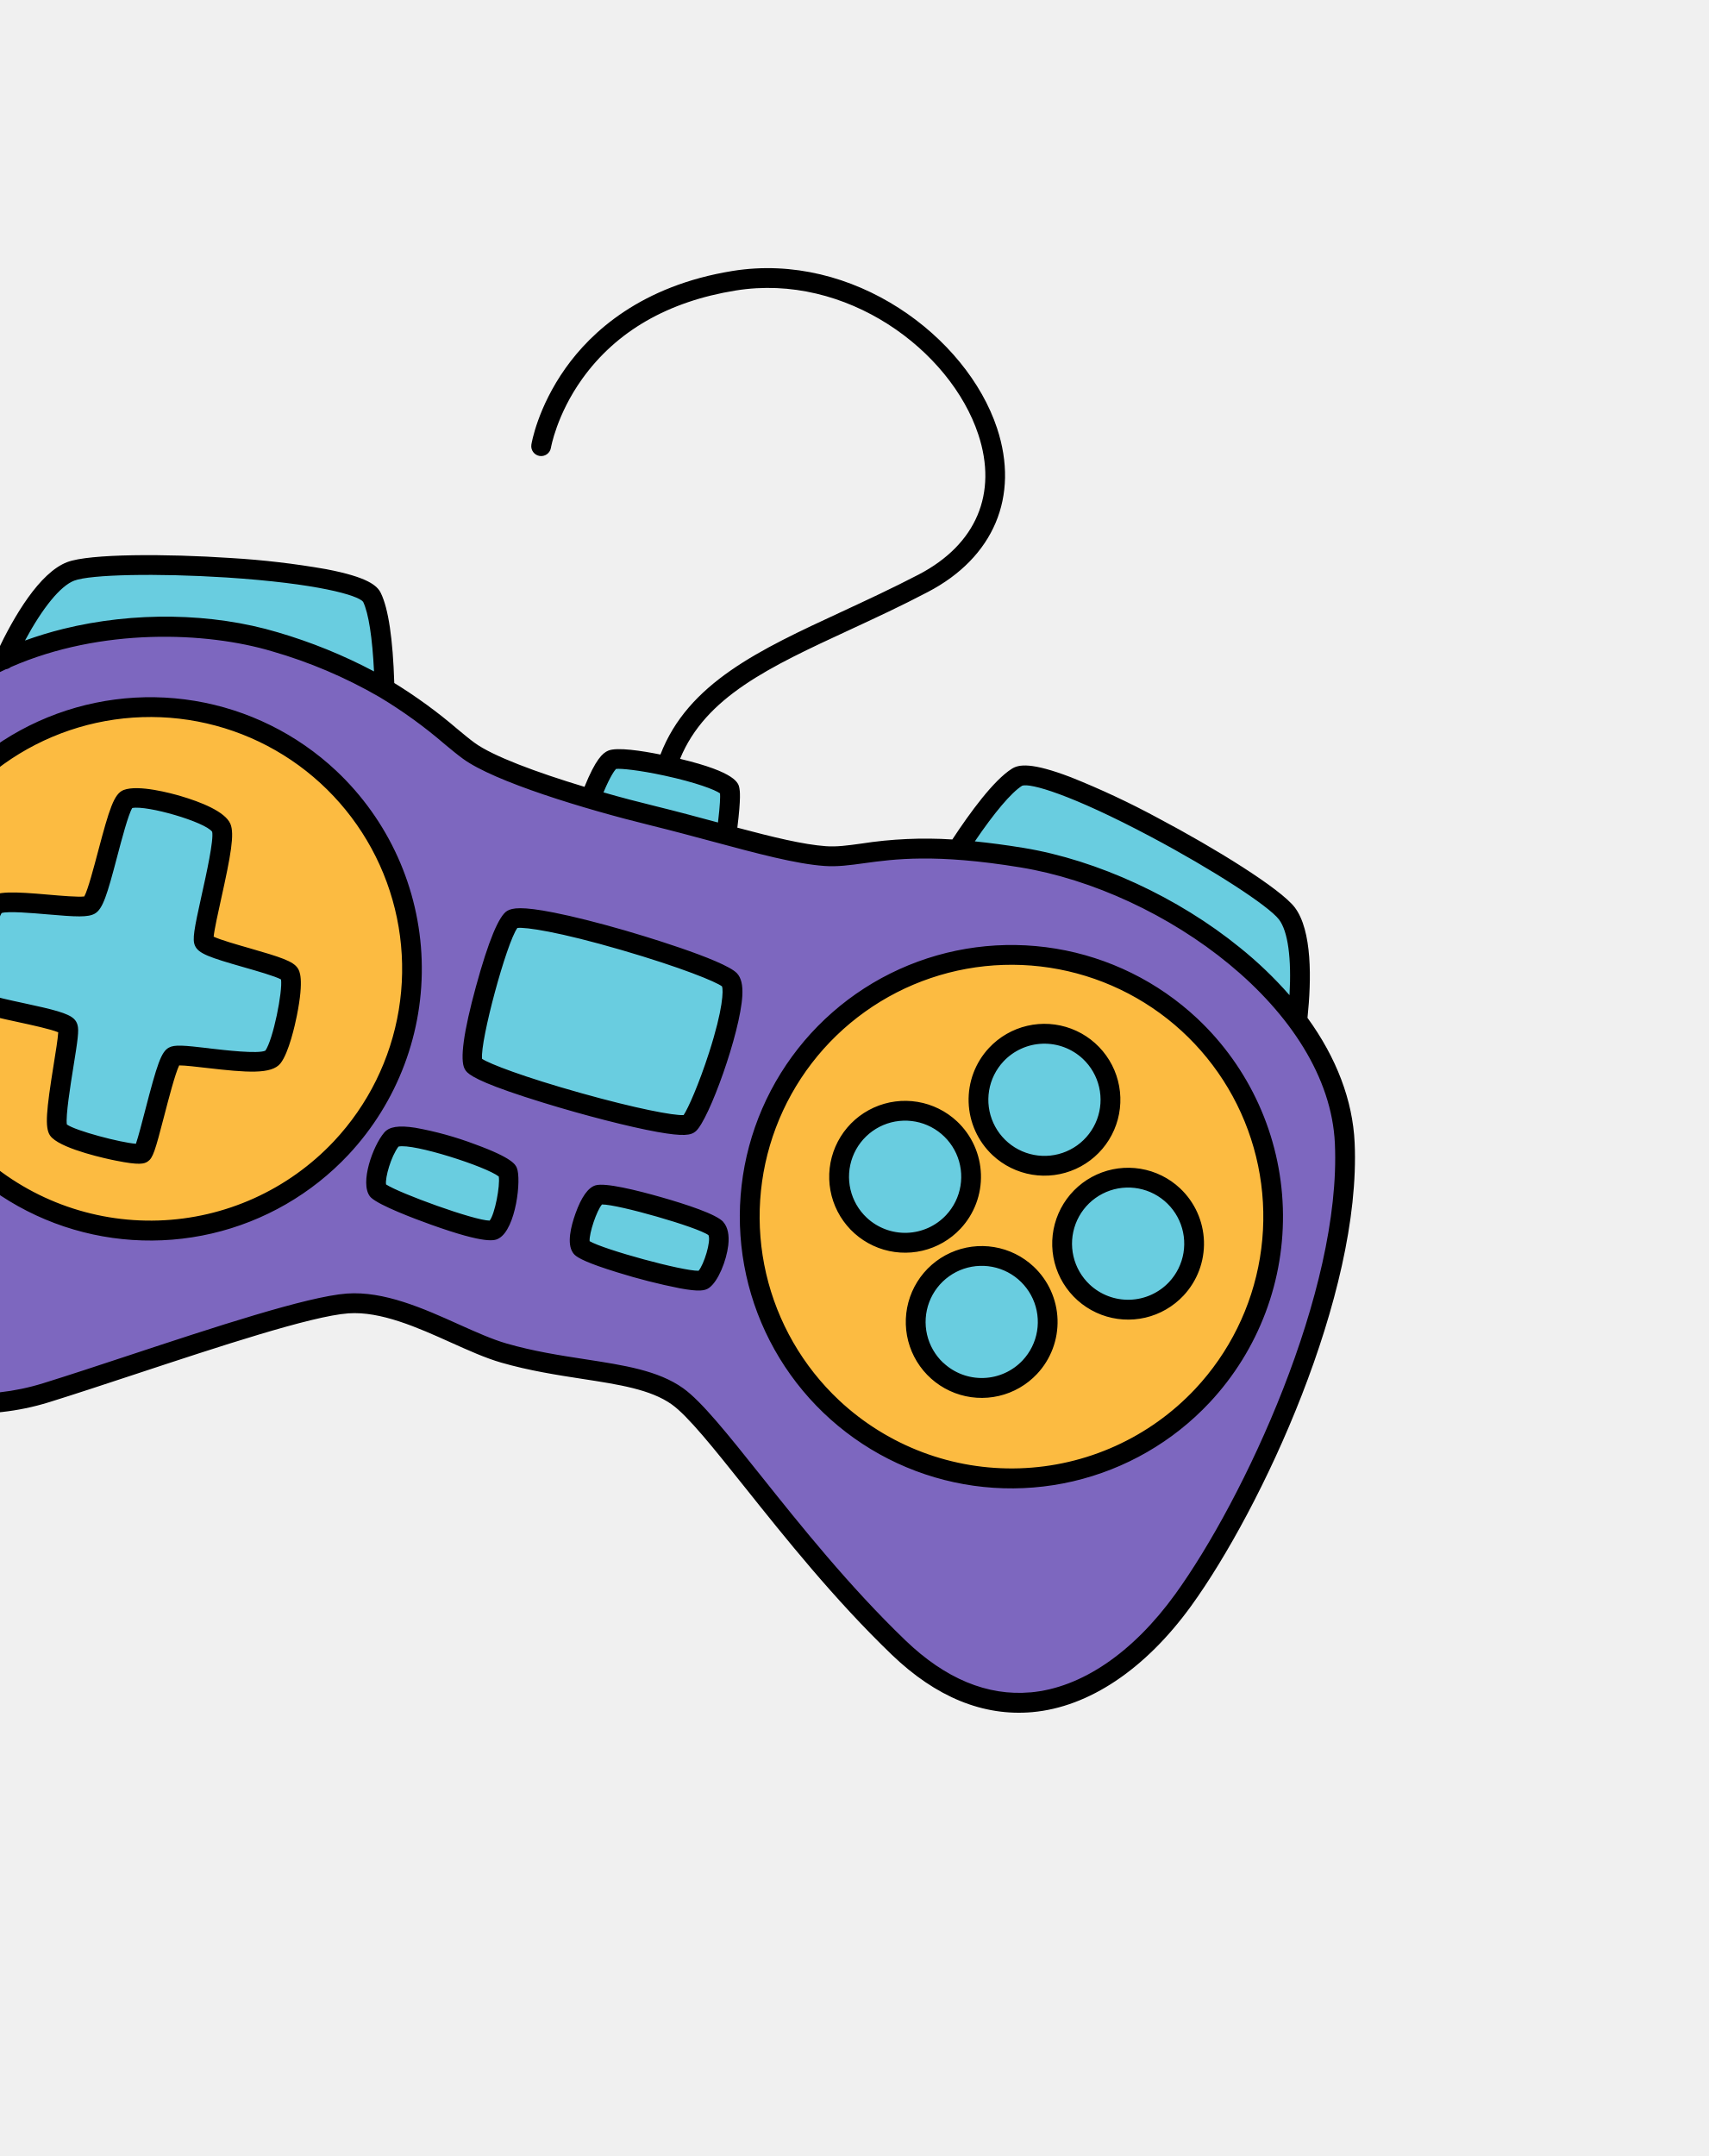
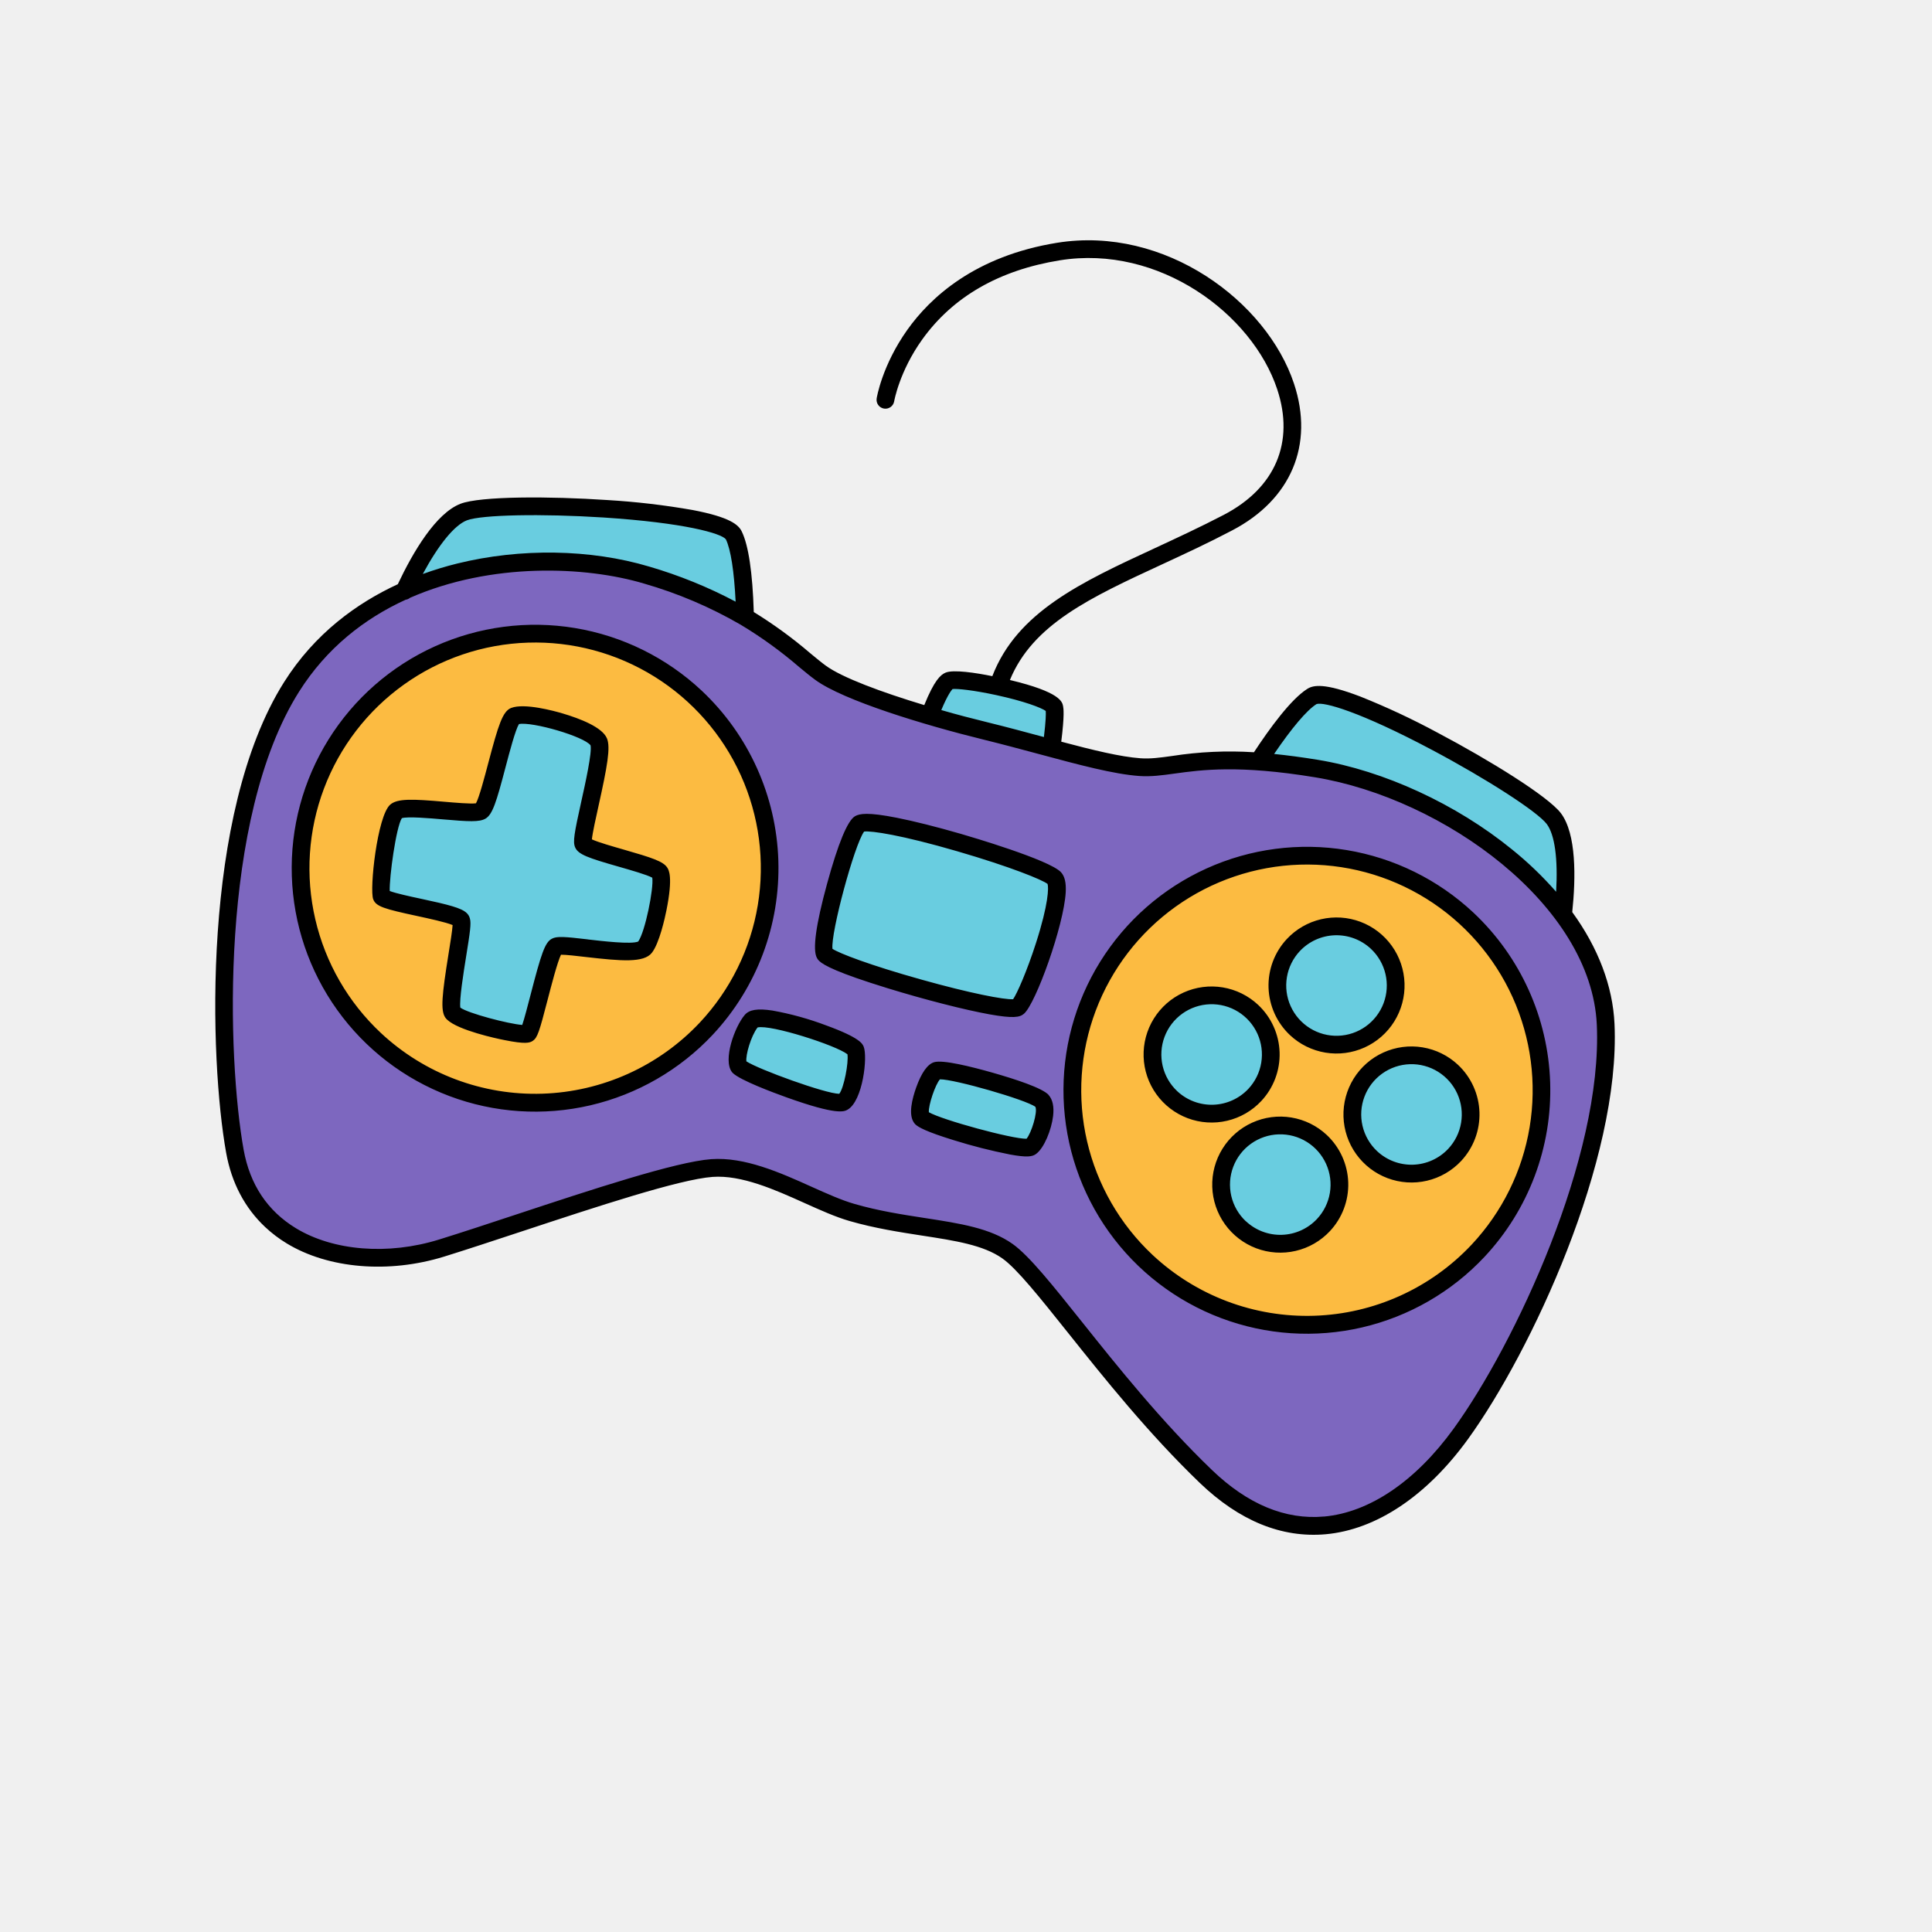
- <svg xmlns="http://www.w3.org/2000/svg" width="153" height="193" viewBox="0 0 153 193" fill="none">
-   <g clip-path="url(#clip0_240_3880)">
-     <path d="M52.211 73.386C52.211 73.386 53.736 68.469 54.806 68.011C55.876 67.553 65.101 69.462 65.333 70.715C65.564 71.968 64.667 77.257 64.667 77.257L52.224 73.398L52.211 73.386Z" fill="#69CDE0" />
-     <path d="M-0.398 60.867C-0.398 60.867 2.92 52.45 6.335 51.14C9.75 49.831 32.013 50.854 33.297 53.47C34.58 56.086 34.44 63.914 34.44 63.914L-0.398 60.867Z" fill="#69CDE0" />
-     <path d="M115.827 93.595C115.827 93.595 117.425 84.688 115.212 81.778C112.999 78.867 93.519 68.023 91.056 69.578C88.593 71.132 84.592 77.861 84.592 77.861L115.827 93.595Z" fill="#69CDE0" />
-     <path d="M58.481 73.032C52.305 71.519 44.596 69.127 41.969 67.211C39.343 65.294 35.142 60.602 24.607 57.45C14.072 54.297 -2.979 56.096 -10.876 68.623C-18.773 81.15 -18.333 105.019 -16.53 115.006C-14.727 124.993 -4.158 127.238 4.12 124.672C12.399 122.106 26.427 117.017 31.128 116.676C35.828 116.335 41.137 119.965 45.113 121.113C51.33 122.906 57.231 122.555 60.655 124.987C64.079 127.42 71.171 138.548 80.465 147.482C89.76 156.416 99.46 152.172 105.94 143.226C112.421 134.28 120.999 115.477 120.403 102.323C119.822 89.499 104.138 78.848 91.528 76.767C80.21 74.906 77.313 76.871 73.883 76.626C70.283 76.37 64.614 74.524 58.491 73.021L58.481 73.032Z" fill="#7D67BF" />
-     <path d="M29.49 69.637C32.871 72.808 35.236 76.909 36.286 81.424C37.336 85.939 37.023 90.663 35.388 95C33.753 99.337 30.869 103.092 27.1 105.79C23.331 108.487 18.846 110.007 14.213 110.156C9.581 110.305 5.008 109.077 1.073 106.627C-2.861 104.177 -5.981 100.615 -7.892 96.392C-9.802 92.169 -10.418 87.475 -9.66 82.902C-8.902 78.329 -6.806 74.084 -3.635 70.703C0.618 66.171 6.495 63.514 12.707 63.314C18.918 63.114 24.954 65.389 29.49 69.637Z" fill="#FCBB41" />
-     <path d="M106.582 91.813C109.964 94.983 112.329 99.085 113.379 103.6C114.43 108.114 114.118 112.839 112.483 117.176C110.847 121.514 107.963 125.269 104.194 127.967C100.425 130.664 95.94 132.184 91.307 132.333C86.674 132.482 82.101 131.254 78.167 128.804C74.232 126.354 71.112 122.792 69.201 118.569C67.291 114.345 66.676 109.65 67.434 105.078C68.192 100.505 70.289 96.259 73.46 92.878C77.712 88.347 83.59 85.69 89.8 85.49C96.011 85.291 102.047 87.565 106.582 91.813Z" fill="#FCBB41" />
-     <path d="M97.555 94.138C98.408 94.938 99.004 95.973 99.268 97.111C99.532 98.25 99.453 99.441 99.041 100.535C98.628 101.629 97.9 102.575 96.95 103.255C95.999 103.935 94.868 104.318 93.7 104.356C92.531 104.393 91.378 104.083 90.386 103.465C89.394 102.847 88.608 101.949 88.126 100.884C87.644 99.819 87.489 98.635 87.68 97.482C87.871 96.329 88.4 95.258 89.2 94.406C90.272 93.263 91.754 92.593 93.32 92.542C94.886 92.491 96.408 93.064 97.552 94.135L97.555 94.138Z" fill="#69CDE0" />
-     <path d="M85.081 101.032C85.934 101.832 86.53 102.867 86.795 104.006C87.06 105.145 86.98 106.337 86.567 107.431C86.154 108.525 85.426 109.472 84.475 110.152C83.523 110.832 82.391 111.214 81.222 111.251C80.054 111.287 78.9 110.976 77.908 110.357C76.916 109.738 76.13 108.838 75.65 107.772C75.169 106.706 75.016 105.521 75.209 104.368C75.402 103.214 75.933 102.144 76.734 101.293C77.807 100.15 79.289 99.48 80.855 99.43C82.421 99.38 83.944 99.954 85.087 101.026L85.081 101.032Z" fill="#69CDE0" />
-     <path d="M105.044 107.02C105.897 107.82 106.493 108.854 106.758 109.993C107.023 111.132 106.944 112.323 106.531 113.417C106.119 114.511 105.391 115.458 104.44 116.138C103.49 116.819 102.358 117.202 101.19 117.239C100.022 117.276 98.868 116.966 97.876 116.348C96.884 115.73 96.097 114.832 95.616 113.766C95.134 112.701 94.979 111.517 95.171 110.364C95.362 109.21 95.891 108.14 96.691 107.287C97.764 106.145 99.246 105.475 100.812 105.425C102.378 105.375 103.9 105.949 105.044 107.02Z" fill="#69CDE0" />
-     <path d="M91.937 114.028C92.79 114.828 93.387 115.862 93.652 117.001C93.917 118.139 93.839 119.331 93.427 120.425C93.014 121.519 92.287 122.466 91.337 123.147C90.386 123.827 89.255 124.211 88.087 124.249C86.918 124.286 85.765 123.977 84.772 123.359C83.78 122.741 82.993 121.843 82.511 120.778C82.029 119.713 81.874 118.529 82.065 117.376C82.256 116.222 82.785 115.152 83.584 114.299C84.656 113.156 86.138 112.486 87.705 112.435C89.271 112.384 90.793 112.958 91.937 114.028Z" fill="#69CDE0" />
-     <path d="M11.396 71.54C10.396 71.917 8.992 80.48 8.054 81.013C7.117 81.547 0.491 80.231 -0.43 81.041C-1.351 81.852 -2.167 88.794 -1.888 89.517C-1.609 90.24 5.861 91.118 6.092 91.969C6.324 92.821 4.611 100.207 5.221 101.141C5.831 102.075 12.231 103.573 12.739 103.232C13.246 102.891 14.761 94.978 15.54 94.558C16.32 94.138 23.51 95.779 24.409 94.635C25.308 93.492 26.442 87.963 25.908 87.146C25.374 86.329 18.589 85.067 18.259 84.288C17.93 83.508 20.379 75.412 19.81 74.097C19.241 72.783 12.869 70.976 11.393 71.537L11.396 71.54Z" fill="#69CDE0" />
-     <path d="M45.863 82.307C44.813 82.905 41.703 94.01 42.387 95.267C43.07 96.524 60.668 101.521 61.722 100.604C62.776 99.688 66.601 89.096 65.342 87.737C64.083 86.377 47.522 81.357 45.863 82.307Z" fill="#69CDE0" />
-     <path d="M45.452 104.889C45.052 103.955 35.999 100.871 35.069 101.967C34.138 103.063 33.307 105.889 33.818 106.566C34.329 107.243 43.239 110.645 44.222 110.088C45.206 109.531 45.765 105.638 45.448 104.894L45.452 104.889Z" fill="#69CDE0" />
-     <path d="M53.572 106.961C52.781 107.195 51.499 110.859 52.019 111.63C52.54 112.4 62.183 115.114 62.965 114.562C63.746 114.01 64.857 110.85 64.09 109.973C63.323 109.096 54.643 106.638 53.572 106.961Z" fill="#69CDE0" />
-     <path d="M106.654 143.752C112.92 135.09 121.903 115.923 121.284 102.289C121.112 98.506 119.657 94.687 117.062 91.114C117.423 87.674 117.485 83.302 115.926 81.233C114.639 79.543 108.775 75.922 103.647 73.213C101.132 71.853 98.54 70.64 95.884 69.579C92.317 68.216 91.206 68.428 90.592 68.818C88.961 69.847 86.847 72.738 85.265 75.147C82.541 74.973 79.805 75.097 77.107 75.517C75.888 75.686 74.925 75.819 73.94 75.749C71.916 75.604 69.18 74.932 66.016 74.091C66.353 71.399 66.239 70.766 66.198 70.547C66.117 70.115 65.934 69.135 60.887 67.93C63.168 62.364 68.91 59.698 76.089 56.377C78.34 55.334 80.674 54.254 83.068 52.996C88.974 49.919 91.292 44.433 89.266 38.326C86.55 30.126 76.384 22.51 65.592 24.254C57.39 25.58 52.928 29.72 50.631 32.959C48.13 36.485 47.59 39.685 47.574 39.813C47.54 40.043 47.598 40.277 47.736 40.464C47.873 40.652 48.078 40.778 48.308 40.816C48.537 40.853 48.772 40.799 48.962 40.665C49.152 40.531 49.282 40.327 49.323 40.098C49.328 40.067 49.84 37.108 52.125 33.916C55.183 29.647 59.81 26.983 65.874 26.004C75.777 24.405 85.102 31.369 87.589 38.889C89.343 44.179 87.406 48.743 82.256 51.43C79.884 52.663 77.581 53.73 75.343 54.769C67.986 58.176 61.6 61.137 59.13 67.546C57.476 67.21 55.232 66.865 54.458 67.196C53.959 67.403 53.325 67.976 52.331 70.436C48.031 69.138 44.127 67.687 42.496 66.498C42.048 66.172 41.542 65.752 40.955 65.265C39.18 63.744 37.29 62.366 35.3 61.141C35.176 57.182 34.772 54.47 34.095 53.085C33.776 52.431 32.944 51.666 29.193 50.949C26.377 50.455 23.534 50.122 20.679 49.953C14.896 49.564 7.997 49.56 6.015 50.32C3.537 51.268 1.258 55.15 -0.261 58.361C-4.314 60.233 -8.542 63.255 -11.627 68.149C-19.917 81.292 -19.067 105.942 -17.407 115.167C-16.87 118.159 -15.536 120.682 -13.502 122.586C-12.845 123.201 -12.125 123.747 -11.355 124.213C-7.196 126.74 -1.166 127.246 4.381 125.526C6.643 124.824 9.308 123.942 12.131 123.011C19.512 120.573 27.879 117.806 31.189 117.568C34.079 117.359 37.412 118.846 40.342 120.166C41.946 120.886 43.459 121.569 44.862 121.974C47.399 122.706 49.912 123.091 52.127 123.434C55.414 123.939 58.252 124.376 60.139 125.717C61.589 126.746 63.858 129.591 66.734 133.192C70.29 137.651 74.721 143.2 79.847 148.129C83.8 151.926 88.032 153.656 92.431 153.266C97.492 152.81 102.544 149.431 106.654 143.752ZM91.514 70.336C92.209 70.077 95.841 71.083 103.061 74.917C108.537 77.825 113.567 81.075 114.512 82.313C115.315 83.371 115.642 85.785 115.452 89.085C114.103 87.544 112.621 86.123 111.025 84.84C105.477 80.324 98.24 76.99 91.663 75.905C90.038 75.639 88.586 75.45 87.279 75.318C89.028 72.744 90.535 70.952 91.514 70.336ZM55.156 68.832C55.593 68.781 57.188 68.933 59.512 69.435C62.318 70.043 64.021 70.698 64.466 71.021C64.491 71.318 64.476 72.018 64.283 73.626L64.24 73.617C62.453 73.135 60.603 72.636 58.689 72.166C57.175 71.795 55.588 71.385 54.032 70.932C54.676 69.393 55.05 68.945 55.156 68.832ZM6.645 51.977C8.099 51.421 14.084 51.3 20.276 51.695C28.431 52.228 32.054 53.286 32.512 53.873C33.001 54.891 33.338 57.078 33.487 60.104C30.737 58.647 27.846 57.474 24.86 56.601C18.988 54.847 11.991 54.735 5.661 56.298C4.502 56.585 3.359 56.933 2.236 57.34C3.816 54.404 5.406 52.45 6.645 51.977ZM92.263 151.495C88.403 151.841 84.632 150.273 81.067 146.845C76.024 141.998 71.631 136.496 68.109 132.082C65.147 128.369 62.808 125.44 61.158 124.267C58.928 122.683 55.898 122.218 52.389 121.677C50.12 121.327 47.773 120.966 45.346 120.265C44.065 119.896 42.604 119.24 41.058 118.547C37.937 117.139 34.388 115.555 31.052 115.796C27.521 116.052 19.045 118.852 11.564 121.325C8.75 122.256 6.093 123.133 3.845 123.83C-1.23 125.402 -6.698 124.968 -10.437 122.696C-13.28 120.969 -15.036 118.332 -15.662 114.853C-17.285 105.84 -18.143 81.801 -10.126 69.098C-7.387 64.751 -3.613 61.802 0.525 59.91C0.687 59.887 0.84 59.819 0.966 59.715C9.066 56.17 18.477 56.546 24.35 58.301C27.697 59.264 30.914 60.631 33.93 62.372L33.997 62.411C36.055 63.648 38.003 65.057 39.822 66.624C40.433 67.13 40.959 67.566 41.451 67.923C44.254 69.969 52.266 72.414 58.274 73.889C60.167 74.355 62.007 74.849 63.787 75.328C67.79 76.405 71.247 77.335 73.812 77.519C74.983 77.602 76.078 77.45 77.347 77.276C80.048 76.904 83.746 76.395 91.376 77.65C104.251 79.768 118.975 90.438 119.515 102.364C120.114 115.579 111.341 134.25 105.221 142.708C101.414 147.97 96.811 151.087 92.273 151.498L92.263 151.495ZM30.095 68.993C26.586 65.702 22.181 63.526 17.436 62.739C12.691 61.953 7.819 62.591 3.436 64.573C-0.947 66.556 -4.643 69.793 -7.185 73.876C-9.728 77.959 -11.003 82.704 -10.848 87.512C-10.694 92.32 -9.117 96.973 -6.318 100.885C-3.519 104.796 0.378 107.79 4.879 109.487C9.379 111.184 14.282 111.508 18.967 110.419C23.652 109.329 27.909 106.875 31.199 103.366C35.603 98.658 37.961 92.395 37.754 85.951C37.547 79.507 34.792 73.408 30.095 68.993ZM-1.962 103.18C-5.215 100.13 -7.491 96.184 -8.501 91.841C-9.512 87.497 -9.212 82.952 -7.639 78.779C-6.066 74.606 -3.291 70.993 0.335 68.398C3.961 65.802 8.276 64.34 12.733 64.197C17.19 64.053 21.589 65.234 25.375 67.591C29.161 69.948 32.162 73.375 34.001 77.438C35.839 81.5 36.431 86.017 35.702 90.416C34.973 94.816 32.956 98.9 29.906 102.153C25.812 106.509 20.159 109.064 14.184 109.256C8.21 109.449 2.403 107.263 -1.962 103.18ZM107.188 91.167C103.678 87.878 99.271 85.704 94.526 84.919C89.78 84.134 84.908 84.775 80.526 86.758C76.145 88.742 72.449 91.981 69.908 96.065C67.367 100.149 66.094 104.895 66.249 109.702C66.405 114.51 67.983 119.163 70.783 123.074C73.583 126.985 77.48 129.978 81.981 131.674C86.482 133.37 91.385 133.694 96.07 132.604C100.755 131.513 105.012 129.059 108.301 125.549C112.707 120.84 115.065 114.574 114.856 108.128C114.647 101.682 111.889 95.582 107.188 91.167ZM75.129 125.356C71.878 122.304 69.604 118.357 68.595 114.013C67.587 109.67 67.888 105.124 69.463 100.952C71.037 96.78 73.814 93.168 77.44 90.574C81.067 87.979 85.382 86.519 89.839 86.376C94.296 86.234 98.695 87.416 102.481 89.773C106.266 92.131 109.267 95.558 111.105 99.621C112.942 103.684 113.534 108.201 112.805 112.6C112.076 116.999 110.058 121.084 107.008 124.337C102.913 128.695 97.257 131.249 91.28 131.44C85.303 131.631 79.495 129.443 75.129 125.356ZM88.866 103.407C89.847 104.326 91.079 104.933 92.405 105.153C93.731 105.372 95.093 105.193 96.317 104.639C97.542 104.084 98.575 103.179 99.285 102.038C99.995 100.896 100.351 99.57 100.307 98.226C100.263 96.883 99.822 95.582 99.039 94.49C98.257 93.397 97.168 92.56 95.909 92.087C94.651 91.613 93.281 91.523 91.972 91.828C90.663 92.132 89.473 92.819 88.554 93.8C87.323 95.116 86.665 96.867 86.723 98.668C86.782 100.469 87.553 102.173 88.866 103.407ZM96.95 94.785C97.675 95.465 98.181 96.345 98.406 97.313C98.631 98.28 98.563 99.293 98.213 100.223C97.862 101.152 97.243 101.957 96.435 102.535C95.627 103.113 94.666 103.438 93.673 103.47C92.68 103.502 91.7 103.238 90.856 102.713C90.013 102.188 89.344 101.424 88.935 100.519C88.525 99.614 88.394 98.607 88.556 97.627C88.718 96.647 89.168 95.737 89.847 95.012C90.76 94.042 92.02 93.473 93.352 93.43C94.683 93.388 95.978 93.875 96.95 94.785ZM85.687 100.386C84.706 99.466 83.474 98.857 82.148 98.637C80.821 98.417 79.459 98.596 78.234 99.15C77.008 99.705 75.975 100.61 75.265 101.752C74.555 102.894 74.199 104.221 74.243 105.565C74.287 106.909 74.729 108.21 75.513 109.303C76.296 110.396 77.387 111.232 78.646 111.705C79.905 112.178 81.275 112.267 82.585 111.96C83.894 111.654 85.084 110.966 86.002 109.983C87.229 108.667 87.886 106.918 87.826 105.12C87.767 103.321 86.998 101.619 85.687 100.386ZM77.603 109.007C76.878 108.328 76.371 107.449 76.145 106.482C75.919 105.514 75.986 104.502 76.335 103.572C76.685 102.642 77.303 101.837 78.11 101.258C78.917 100.679 79.878 100.353 80.871 100.32C81.864 100.287 82.844 100.549 83.688 101.073C84.532 101.597 85.201 102.359 85.612 103.263C86.023 104.168 86.156 105.174 85.995 106.154C85.835 107.134 85.387 108.045 84.709 108.771C83.797 109.743 82.537 110.315 81.205 110.359C79.872 110.403 78.577 109.917 77.603 109.007ZM105.651 106.374C104.671 105.454 103.439 104.846 102.113 104.627C100.787 104.407 99.425 104.586 98.2 105.14C96.975 105.694 95.942 106.599 95.232 107.74C94.522 108.882 94.166 110.208 94.209 111.552C94.252 112.895 94.693 114.196 95.476 115.289C96.259 116.382 97.348 117.218 98.606 117.692C99.864 118.166 101.234 118.257 102.544 117.952C103.853 117.647 105.043 116.96 105.962 115.979C107.192 114.664 107.851 112.913 107.793 111.113C107.734 109.312 106.964 107.608 105.651 106.374ZM97.567 114.995C96.843 114.316 96.335 113.436 96.11 112.468C95.885 111.501 95.952 110.488 96.303 109.558C96.653 108.628 97.272 107.823 98.08 107.245C98.888 106.667 99.849 106.341 100.842 106.309C101.835 106.277 102.816 106.54 103.659 107.066C104.503 107.591 105.171 108.354 105.581 109.26C105.991 110.165 106.122 111.171 105.96 112.152C105.798 113.132 105.348 114.042 104.669 114.767C103.756 115.737 102.496 116.306 101.165 116.349C99.834 116.392 98.54 115.905 97.567 114.995ZM92.542 113.382C91.562 112.463 90.331 111.855 89.004 111.635C87.678 111.415 86.317 111.594 85.092 112.148C83.867 112.702 82.834 113.607 82.124 114.748C81.413 115.889 81.057 117.215 81.1 118.559C81.143 119.902 81.584 121.203 82.366 122.296C83.149 123.389 84.238 124.226 85.496 124.7C86.753 125.174 88.124 125.265 89.433 124.96C90.742 124.656 91.932 123.97 92.851 122.989C94.083 121.673 94.742 119.923 94.684 118.122C94.626 116.321 93.856 114.616 92.542 113.382ZM84.458 122.003C83.734 121.324 83.227 120.444 83.001 119.476C82.776 118.508 82.844 117.495 83.194 116.566C83.545 115.636 84.163 114.831 84.972 114.253C85.78 113.674 86.741 113.349 87.734 113.317C88.728 113.285 89.708 113.549 90.551 114.074C91.395 114.6 92.063 115.364 92.473 116.269C92.882 117.175 93.014 118.181 92.851 119.162C92.688 120.142 92.238 121.052 91.558 121.776C90.646 122.745 89.386 123.313 88.056 123.354C86.726 123.396 85.434 122.908 84.463 121.998L84.458 122.003ZM26.654 86.668C26.247 86.046 25.145 85.686 22.304 84.87C21.247 84.568 19.718 84.131 19.128 83.848C19.195 83.196 19.535 81.657 19.794 80.49C20.657 76.593 21.017 74.65 20.626 73.748C20.147 72.639 17.951 71.787 16.196 71.268C15.327 71.012 12.393 70.214 11.073 70.718C10.209 71.046 9.789 72.411 8.782 76.207C8.414 77.6 7.872 79.661 7.548 80.247C7.006 80.32 5.453 80.184 4.396 80.093C1.179 79.811 -0.31 79.757 -1.024 80.385C-2.315 81.526 -3.102 88.844 -2.717 89.834C-2.442 90.554 -1.642 90.793 1.654 91.502C2.771 91.744 4.556 92.127 5.214 92.41C5.181 92.987 4.974 94.248 4.807 95.291C4.145 99.421 4.003 100.917 4.471 101.633C4.529 101.719 4.597 101.797 4.673 101.867C5.805 102.929 9.594 103.747 10.388 103.899C12.486 104.324 12.915 104.185 13.228 103.974C13.691 103.661 13.879 103.066 14.702 99.888C15.077 98.444 15.681 96.112 16.041 95.372C16.54 95.368 17.665 95.5 18.521 95.601C22.085 96.011 24.319 96.198 25.117 95.182C25.868 94.226 26.423 91.697 26.574 90.942C27.251 87.576 26.803 86.892 26.654 86.668ZM18.714 93.84C16.415 93.571 15.628 93.505 15.128 93.777C14.435 94.142 14.07 95.249 12.985 99.441C12.723 100.453 12.382 101.772 12.169 102.388C10.798 102.285 6.771 101.231 5.986 100.659C5.866 99.909 6.315 97.1 6.562 95.564C6.956 93.126 7.087 92.234 6.938 91.745C6.884 91.537 6.772 91.348 6.615 91.202C6.08 90.7 4.843 90.382 2.019 89.776C1.004 89.562 -0.48 89.237 -1.068 89.008C-1.113 87.592 -0.434 82.642 0.142 81.733C0.73 81.547 2.919 81.737 4.247 81.852C6.84 82.078 7.88 82.129 8.488 81.785C9.204 81.378 9.587 80.124 10.5 76.648C10.896 75.148 11.481 72.92 11.841 72.331C13.185 72.072 18.347 73.571 18.995 74.457C19.154 75.163 18.473 78.254 18.06 80.107C17.365 83.24 17.213 84.094 17.452 84.643C17.758 85.367 18.77 85.709 21.82 86.582C22.962 86.909 24.647 87.389 25.16 87.678C25.318 88.738 24.458 93.053 23.758 94.053C23.1 94.359 20.151 94.012 18.72 93.846L18.714 93.84ZM62.295 101.267C63.472 100.244 66.281 92.454 66.462 89.128C66.513 88.17 66.361 87.535 65.984 87.127C64.828 85.891 56.89 83.561 55.987 83.3C53.586 82.605 51.313 82.032 49.595 81.693C46.69 81.117 45.872 81.277 45.419 81.533C44.673 81.96 43.728 84.237 42.616 88.304C41.503 92.37 41.159 94.87 41.604 95.688C41.663 95.807 41.744 95.913 41.843 96.003C42.3 96.432 43.676 97.184 48.67 98.72C52.346 99.851 56.337 100.875 58.845 101.328C61.201 101.75 61.873 101.636 62.295 101.267ZM43.16 94.783C42.981 93.169 45.337 84.427 46.32 83.07C47.036 82.974 50.034 83.409 55.646 85.044C60.986 86.6 64.132 87.894 64.648 88.302C64.763 88.65 64.757 90.272 63.484 94.228C62.582 97.028 61.603 99.245 61.206 99.82C60.316 99.876 56.94 99.231 52.029 97.853C46.855 96.405 43.84 95.233 43.166 94.789L43.16 94.783ZM46.274 104.548C46.152 104.26 45.891 103.66 42.548 102.44C40.804 101.779 39.003 101.281 37.167 100.951C35.678 100.724 34.85 100.856 34.395 101.39C33.389 102.573 32.194 105.885 33.12 107.097C33.151 107.135 33.184 107.172 33.219 107.205C33.991 107.928 37.169 109.119 38.554 109.616C43.634 111.439 44.333 111.043 44.669 110.853C46.201 109.981 46.695 105.547 46.274 104.548ZM34.563 106.022C34.474 105.416 35.007 103.519 35.678 102.639C36.99 102.325 43.515 104.419 44.657 105.319C44.786 106.154 44.308 108.686 43.839 109.267C42.464 109.259 35.769 106.825 34.56 106.025L34.563 106.022ZM64.767 109.393C64.152 108.689 61.401 107.799 59.199 107.17C56.996 106.542 54.196 105.851 53.317 106.109C52.658 106.305 52.052 107.156 51.523 108.637C51.117 109.776 50.736 111.317 51.287 112.128C51.334 112.203 51.391 112.271 51.455 112.332C51.749 112.607 52.535 113.056 55.271 113.899C57.116 114.476 58.989 114.953 60.885 115.328C62.58 115.639 63.104 115.553 63.478 115.291C64.309 114.703 65.04 112.848 65.201 111.486C65.309 110.555 65.16 109.849 64.756 109.389L64.767 109.393ZM52.789 111.106C52.74 110.398 53.429 108.347 53.898 107.821C55.331 107.803 62.466 109.848 63.431 110.568C63.679 111.104 63.025 113.195 62.546 113.757C61.135 113.792 54.111 111.881 52.778 111.102L52.789 111.106Z" fill="black" />
-   </g>
-   <defs>
-     <clipPath id="clip0_240_3880">
-       <rect width="138.716" height="133.987" fill="white" transform="translate(51.6484) rotate(43.1577)" />
-     </clipPath>
-   </defs>
+ <svg xmlns="http://www.w3.org/2000/svg" width="193" height="193" viewBox="0 0 193 193" fill="none">
+   <path d="M92.211 73.386C92.211 73.386 93.736 68.469 94.806 68.011C95.876 67.553 105.101 69.462 105.333 70.715C105.564 71.968 104.667 77.257 104.667 77.257L92.224 73.398L92.211 73.386Z" fill="#69CDE0" />
+   <path d="M39.602 60.867C39.602 60.867 42.92 52.45 46.335 51.14C49.75 49.831 72.013 50.854 73.297 53.47C74.58 56.086 74.44 63.914 74.44 63.914L39.602 60.867Z" fill="#69CDE0" />
+   <path d="M155.827 93.595C155.827 93.595 157.425 84.688 155.212 81.778C152.999 78.867 133.519 68.023 131.056 69.578C128.593 71.132 124.592 77.861 124.592 77.861L155.827 93.595Z" fill="#69CDE0" />
+   <path d="M98.481 73.032C92.305 71.519 84.596 69.127 81.969 67.211C79.343 65.294 75.142 60.602 64.607 57.45C54.072 54.297 37.022 56.096 29.124 68.623C21.227 81.15 21.667 105.019 23.47 115.006C25.273 124.993 35.842 127.238 44.12 124.672C52.399 122.106 66.427 117.017 71.128 116.676C75.828 116.335 81.137 119.965 85.113 121.113C91.33 122.906 97.231 122.555 100.655 124.987C104.079 127.42 111.171 138.548 120.465 147.482C129.76 156.416 139.46 152.172 145.94 143.226C152.421 134.28 160.999 115.477 160.403 102.323C159.822 89.499 144.138 78.848 131.528 76.767C120.21 74.906 117.313 76.871 113.883 76.626C110.283 76.37 104.614 74.524 98.491 73.021L98.481 73.032Z" fill="#7D67BF" />
+   <path d="M69.49 69.637C72.871 72.808 75.236 76.909 76.286 81.424C77.336 85.939 77.023 90.663 75.388 95C73.753 99.337 70.869 103.092 67.1 105.79C63.331 108.487 58.846 110.007 54.213 110.156C49.581 110.305 45.008 109.077 41.073 106.627C37.139 104.177 34.019 100.615 32.108 96.392C30.198 92.169 29.582 87.475 30.34 82.902C31.098 78.329 33.194 74.084 36.365 70.703C40.618 66.171 46.495 63.514 52.707 63.314C58.918 63.114 64.954 65.389 69.49 69.637Z" fill="#FCBB41" />
+   <path d="M146.582 91.813C149.964 94.983 152.329 99.085 153.379 103.6C154.43 108.114 154.118 112.839 152.483 117.176C150.847 121.514 147.963 125.269 144.194 127.967C140.425 130.664 135.94 132.184 131.307 132.333C126.674 132.482 122.101 131.254 118.167 128.804C114.232 126.354 111.112 122.792 109.202 118.569C107.291 114.345 106.676 109.65 107.434 105.078C108.192 100.505 110.289 96.259 113.46 92.878C117.712 88.347 123.59 85.69 129.8 85.49C136.011 85.291 142.047 87.565 146.582 91.813Z" fill="#FCBB41" />
+   <path d="M137.555 94.138C138.408 94.938 139.004 95.973 139.268 97.111C139.532 98.25 139.453 99.441 139.041 100.535C138.628 101.629 137.9 102.575 136.95 103.255C135.999 103.935 134.868 104.318 133.7 104.356C132.532 104.393 131.378 104.083 130.386 103.465C129.394 102.847 128.607 101.949 128.126 100.884C127.644 99.819 127.489 98.635 127.68 97.482C127.871 96.329 128.4 95.258 129.199 94.406C130.272 93.263 131.754 92.593 133.32 92.542C134.886 92.491 136.408 93.064 137.552 94.135L137.555 94.138Z" fill="#69CDE0" />
+   <path d="M125.081 101.032C125.934 101.832 126.53 102.867 126.795 104.006C127.06 105.145 126.98 106.337 126.567 107.431C126.154 108.525 125.426 109.472 124.475 110.152C123.523 110.832 122.391 111.214 121.222 111.251C120.054 111.287 118.9 110.976 117.908 110.357C116.916 109.738 116.13 108.838 115.65 107.772C115.169 106.706 115.016 105.521 115.209 104.368C115.402 103.214 115.933 102.144 116.734 101.293C117.807 100.15 119.289 99.48 120.855 99.43C122.422 99.38 123.944 99.954 125.087 101.026L125.081 101.032Z" fill="#69CDE0" />
+   <path d="M145.044 107.02C145.897 107.82 146.493 108.854 146.758 109.993C147.023 111.132 146.944 112.323 146.531 113.417C146.119 114.511 145.391 115.458 144.44 116.138C143.49 116.819 142.358 117.202 141.19 117.239C140.022 117.276 138.868 116.966 137.876 116.348C136.884 115.73 136.097 114.832 135.616 113.766C135.134 112.701 134.979 111.517 135.171 110.364C135.362 109.21 135.891 108.14 136.691 107.287C137.764 106.145 139.246 105.475 140.812 105.425C142.378 105.375 143.9 105.949 145.044 107.02Z" fill="#69CDE0" />
+   <path d="M131.937 114.028C132.79 114.828 133.387 115.862 133.652 117.001C133.917 118.139 133.839 119.331 133.427 120.425C133.014 121.519 132.287 122.466 131.337 123.147C130.386 123.827 129.255 124.211 128.087 124.249C126.918 124.286 125.765 123.977 124.772 123.359C123.78 122.741 122.993 121.843 122.511 120.778C122.029 119.713 121.874 118.529 122.065 117.376C122.256 116.222 122.785 115.152 123.584 114.299C124.656 113.156 126.138 112.486 127.705 112.435C129.271 112.384 130.793 112.958 131.937 114.028Z" fill="#69CDE0" />
+   <path d="M51.396 71.54C50.395 71.917 48.992 80.48 48.054 81.013C47.117 81.547 40.491 80.231 39.57 81.041C38.649 81.852 37.833 88.794 38.112 89.517C38.391 90.24 45.861 91.118 46.092 91.969C46.324 92.821 44.611 100.207 45.221 101.141C45.831 102.075 52.231 103.573 52.739 103.232C53.246 102.891 54.761 94.978 55.54 94.558C56.32 94.138 63.51 95.779 64.409 94.635C65.308 93.492 66.442 87.963 65.908 87.146C65.374 86.329 58.589 85.067 58.259 84.288C57.93 83.508 60.379 75.412 59.81 74.097C59.241 72.783 52.869 70.976 51.393 71.537L51.396 71.54Z" fill="#69CDE0" />
+   <path d="M85.863 82.307C84.813 82.905 81.704 94.01 82.387 95.267C83.07 96.524 100.668 101.521 101.722 100.604C102.776 99.688 106.601 89.096 105.342 87.737C104.083 86.377 87.522 81.357 85.863 82.307Z" fill="#69CDE0" />
+   <path d="M85.452 104.889C85.052 103.955 75.999 100.871 75.069 101.967C74.138 103.063 73.307 105.889 73.818 106.566C74.329 107.243 83.239 110.645 84.222 110.088C85.206 109.531 85.765 105.638 85.448 104.894L85.452 104.889Z" fill="#69CDE0" />
+   <path d="M93.572 106.961C92.781 107.195 91.499 110.859 92.019 111.63C92.54 112.4 102.183 115.114 102.965 114.562C103.746 114.01 104.857 110.85 104.09 109.973C103.323 109.096 94.643 106.638 93.572 106.961Z" fill="#69CDE0" />
+   <path d="M146.654 143.752C152.92 135.09 161.903 115.923 161.284 102.289C161.112 98.506 159.657 94.687 157.062 91.114C157.423 87.674 157.485 83.302 155.926 81.233C154.639 79.543 148.775 75.922 143.647 73.213C141.132 71.853 138.54 70.64 135.884 69.579C132.317 68.216 131.206 68.428 130.592 68.818C128.961 69.847 126.847 72.738 125.265 75.147C122.541 74.973 119.805 75.097 117.107 75.517C115.888 75.686 114.925 75.819 113.94 75.749C111.916 75.604 109.18 74.932 106.016 74.091C106.353 71.399 106.239 70.766 106.199 70.547C106.117 70.115 105.934 69.135 100.887 67.93C103.168 62.364 108.91 59.698 116.089 56.377C118.34 55.334 120.674 54.254 123.068 52.996C128.974 49.919 131.292 44.433 129.266 38.326C126.55 30.126 116.384 22.51 105.592 24.254C97.39 25.58 92.928 29.72 90.631 32.959C88.13 36.485 87.59 39.685 87.574 39.813C87.54 40.043 87.598 40.277 87.736 40.464C87.873 40.652 88.079 40.778 88.308 40.816C88.537 40.853 88.772 40.799 88.962 40.665C89.152 40.531 89.282 40.327 89.323 40.098C89.328 40.067 89.84 37.108 92.125 33.916C95.183 29.647 99.81 26.983 105.874 26.004C115.777 24.405 125.102 31.369 127.589 38.889C129.343 44.179 127.406 48.743 122.256 51.43C119.884 52.663 117.581 53.73 115.343 54.769C107.986 58.176 101.6 61.137 99.13 67.546C97.476 67.21 95.232 66.865 94.457 67.196C93.959 67.403 93.326 67.976 92.331 70.436C88.031 69.138 84.127 67.687 82.496 66.498C82.048 66.172 81.542 65.752 80.954 65.265C79.18 63.744 77.29 62.366 75.3 61.141C75.176 57.182 74.772 54.47 74.095 53.085C73.776 52.431 72.945 51.666 69.193 50.949C66.376 50.455 63.534 50.122 60.679 49.953C54.895 49.564 47.997 49.56 46.015 50.32C43.537 51.268 41.258 55.15 39.739 58.361C35.686 60.233 31.458 63.255 28.373 68.149C20.083 81.292 20.933 105.942 22.593 115.167C23.13 118.159 24.464 120.682 26.498 122.586C27.155 123.201 27.875 123.747 28.645 124.213C32.804 126.74 38.834 127.246 44.381 125.526C46.642 124.824 49.308 123.942 52.131 123.011C59.512 120.573 67.879 117.806 71.189 117.568C74.079 117.359 77.412 118.846 80.342 120.166C81.945 120.886 83.459 121.569 84.862 121.974C87.399 122.706 89.912 123.091 92.127 123.434C95.414 123.939 98.252 124.376 100.139 125.717C101.589 126.746 103.858 129.591 106.733 133.192C110.29 137.651 114.72 143.2 119.847 148.129C123.8 151.926 128.032 153.656 132.431 153.266C137.492 152.81 142.544 149.431 146.654 143.752ZM131.514 70.336C132.209 70.077 135.841 71.083 143.061 74.917C148.537 77.825 153.567 81.075 154.512 82.313C155.315 83.371 155.642 85.785 155.452 89.085C154.103 87.544 152.621 86.123 151.025 84.84C145.477 80.324 138.24 76.99 131.663 75.905C130.038 75.639 128.586 75.45 127.279 75.318C129.028 72.744 130.535 70.952 131.514 70.336ZM95.156 68.832C95.593 68.781 97.188 68.933 99.512 69.435C102.318 70.043 104.021 70.698 104.466 71.021C104.491 71.318 104.476 72.018 104.283 73.626L104.24 73.617C102.453 73.135 100.603 72.636 98.689 72.166C97.175 71.795 95.588 71.385 94.032 70.932C94.676 69.393 95.05 68.945 95.156 68.832ZM46.645 51.977C48.099 51.421 54.084 51.3 60.276 51.695C68.431 52.228 72.054 53.286 72.512 53.873C73.001 54.891 73.338 57.078 73.487 60.104C70.737 58.647 67.847 57.474 64.86 56.601C58.988 54.847 51.99 54.735 45.661 56.298C44.502 56.585 43.359 56.933 42.236 57.34C43.816 54.404 45.406 52.45 46.645 51.977ZM132.263 151.495C128.403 151.841 124.632 150.273 121.067 146.845C116.024 141.998 111.631 136.496 108.109 132.082C105.147 128.369 102.808 125.44 101.158 124.267C98.928 122.683 95.898 122.218 92.389 121.677C90.12 121.327 87.772 120.966 85.347 120.265C84.065 119.896 82.604 119.24 81.058 118.547C77.937 117.139 74.388 115.555 71.052 115.796C67.521 116.052 59.045 118.852 51.564 121.325C48.75 122.256 46.093 123.133 43.845 123.83C38.77 125.402 33.302 124.968 29.563 122.696C26.72 120.969 24.964 118.332 24.338 114.853C22.715 105.84 21.857 81.801 29.874 69.098C32.613 64.751 36.388 61.802 40.525 59.91C40.687 59.887 40.84 59.819 40.966 59.715C49.066 56.17 58.477 56.546 64.35 58.301C67.697 59.264 70.914 60.631 73.93 62.372L73.997 62.411C76.055 63.648 78.003 65.057 79.822 66.624C80.433 67.13 80.96 67.566 81.451 67.923C84.254 69.969 92.266 72.414 98.274 73.889C100.167 74.355 102.007 74.849 103.787 75.328C107.79 76.405 111.247 77.335 113.812 77.519C114.983 77.602 116.078 77.45 117.347 77.276C120.048 76.904 123.746 76.395 131.376 77.65C144.251 79.768 158.975 90.438 159.515 102.364C160.114 115.579 151.341 134.25 145.221 142.708C141.414 147.97 136.811 151.087 132.273 151.498L132.263 151.495ZM70.095 68.993C66.586 65.702 62.181 63.526 57.436 62.739C52.691 61.953 47.819 62.591 43.436 64.573C39.053 66.556 35.357 69.793 32.815 73.876C30.272 77.959 28.997 82.704 29.152 87.512C29.306 92.32 30.883 96.973 33.682 100.885C36.481 104.796 40.378 107.79 44.879 109.487C49.379 111.184 54.282 111.508 58.967 110.419C63.652 109.329 67.909 106.875 71.199 103.366C75.603 98.658 77.96 92.395 77.754 85.951C77.547 79.507 74.792 73.408 70.095 68.993ZM38.038 103.18C34.785 100.13 32.509 96.184 31.499 91.841C30.488 87.497 30.788 82.952 32.361 78.779C33.934 74.606 36.709 70.993 40.335 68.398C43.961 65.802 48.276 64.34 52.733 64.197C57.19 64.053 61.589 65.234 65.375 67.591C69.161 69.948 72.162 73.375 74.001 77.438C75.839 81.5 76.431 86.017 75.702 90.416C74.973 94.816 72.956 98.9 69.906 102.153C65.812 106.509 60.158 109.064 54.184 109.256C48.21 109.449 42.403 107.263 38.038 103.18ZM147.188 91.167C143.678 87.878 139.271 85.704 134.526 84.919C129.78 84.134 124.908 84.775 120.526 86.758C116.145 88.742 112.449 91.981 109.908 96.065C107.367 100.149 106.093 104.895 106.249 109.702C106.405 114.51 107.983 119.163 110.783 123.074C113.583 126.985 117.48 129.978 121.981 131.674C126.482 133.37 131.385 133.694 136.07 132.604C140.755 131.513 145.012 129.059 148.301 125.549C152.707 120.84 155.065 114.574 154.856 108.128C154.647 101.682 151.889 95.582 147.188 91.167ZM115.13 125.356C111.878 122.304 109.604 118.357 108.595 114.013C107.587 109.67 107.889 105.124 109.463 100.952C111.037 96.78 113.814 93.168 117.44 90.574C121.067 87.979 125.382 86.519 129.839 86.376C134.296 86.234 138.695 87.416 142.481 89.773C146.266 92.131 149.267 95.558 151.105 99.621C152.942 103.684 153.534 108.201 152.805 112.6C152.076 116.999 150.058 121.084 147.008 124.337C142.913 128.695 137.256 131.249 131.28 131.44C125.303 131.631 119.494 129.443 115.13 125.356ZM128.866 103.407C129.847 104.326 131.079 104.933 132.405 105.153C133.731 105.372 135.093 105.193 136.317 104.639C137.542 104.084 138.575 103.179 139.285 102.038C139.995 100.896 140.351 99.57 140.307 98.226C140.263 96.883 139.822 95.582 139.039 94.49C138.257 93.397 137.167 92.56 135.909 92.087C134.651 91.613 133.281 91.523 131.972 91.828C130.663 92.132 129.473 92.819 128.554 93.8C127.323 95.116 126.665 96.867 126.723 98.668C126.782 100.469 127.553 102.173 128.866 103.407ZM136.95 94.785C137.675 95.465 138.181 96.345 138.406 97.313C138.631 98.28 138.563 99.293 138.213 100.223C137.862 101.152 137.243 101.957 136.435 102.535C135.627 103.113 134.666 103.438 133.673 103.47C132.68 103.502 131.699 103.238 130.856 102.713C130.013 102.188 129.344 101.424 128.935 100.519C128.525 99.614 128.394 98.607 128.556 97.627C128.718 96.647 129.168 95.737 129.847 95.012C130.76 94.042 132.02 93.473 133.352 93.43C134.684 93.388 135.978 93.875 136.95 94.785ZM125.687 100.386C124.706 99.466 123.474 98.857 122.148 98.637C120.821 98.417 119.459 98.596 118.234 99.15C117.008 99.705 115.975 100.61 115.265 101.752C114.555 102.894 114.199 104.221 114.243 105.565C114.287 106.909 114.729 108.21 115.513 109.303C116.296 110.396 117.387 111.232 118.646 111.705C119.905 112.178 121.276 112.267 122.585 111.96C123.894 111.654 125.084 110.966 126.002 109.983C127.229 108.667 127.886 106.918 127.827 105.12C127.768 103.321 126.998 101.619 125.687 100.386ZM117.603 109.007C116.878 108.328 116.371 107.449 116.145 106.482C115.92 105.514 115.986 104.502 116.335 103.572C116.685 102.642 117.303 101.837 118.11 101.258C118.917 100.679 119.878 100.353 120.871 100.32C121.863 100.287 122.844 100.549 123.688 101.073C124.532 101.597 125.201 102.359 125.612 103.263C126.023 104.168 126.156 105.174 125.995 106.154C125.835 107.134 125.387 108.045 124.709 108.771C123.797 109.743 122.537 110.315 121.205 110.359C119.872 110.403 118.577 109.917 117.603 109.007ZM145.651 106.374C144.671 105.454 143.439 104.846 142.113 104.627C140.787 104.407 139.425 104.586 138.2 105.14C136.975 105.694 135.942 106.599 135.232 107.74C134.522 108.882 134.166 110.208 134.209 111.552C134.252 112.895 134.693 114.196 135.476 115.289C136.259 116.382 137.348 117.218 138.606 117.692C139.864 118.166 141.234 118.257 142.544 117.952C143.853 117.647 145.043 116.96 145.962 115.979C147.192 114.664 147.851 112.913 147.793 111.113C147.734 109.312 146.964 107.608 145.651 106.374ZM137.567 114.995C136.843 114.316 136.336 113.436 136.11 112.468C135.885 111.501 135.952 110.488 136.303 109.558C136.653 108.628 137.272 107.823 138.08 107.245C138.888 106.667 139.849 106.341 140.842 106.309C141.835 106.277 142.816 106.54 143.659 107.066C144.503 107.591 145.171 108.354 145.581 109.26C145.991 110.165 146.122 111.171 145.96 112.152C145.798 113.132 145.348 114.042 144.669 114.767C143.756 115.737 142.496 116.306 141.165 116.349C139.834 116.392 138.54 115.905 137.567 114.995ZM132.542 113.382C131.562 112.463 130.33 111.855 129.004 111.635C127.678 111.415 126.317 111.594 125.092 112.148C123.867 112.702 122.834 113.607 122.124 114.748C121.413 115.889 121.057 117.215 121.1 118.559C121.143 119.902 121.584 121.203 122.366 122.296C123.149 123.389 124.238 124.226 125.496 124.7C126.753 125.174 128.124 125.265 129.433 124.96C130.742 124.656 131.932 123.97 132.851 122.989C134.083 121.673 134.742 119.923 134.684 118.122C134.626 116.321 133.856 114.616 132.542 113.382ZM124.458 122.003C123.734 121.324 123.227 120.444 123.001 119.476C122.776 118.508 122.843 117.495 123.194 116.566C123.545 115.636 124.163 114.831 124.972 114.253C125.78 113.674 126.741 113.349 127.734 113.317C128.728 113.285 129.708 113.549 130.551 114.074C131.395 114.6 132.063 115.364 132.473 116.269C132.882 117.175 133.014 118.181 132.851 119.162C132.688 120.142 132.238 121.052 131.558 121.776C130.646 122.745 129.386 123.313 128.056 123.354C126.726 123.396 125.434 122.908 124.463 121.998L124.458 122.003ZM66.654 86.668C66.247 86.046 65.144 85.686 62.304 84.87C61.247 84.568 59.718 84.131 59.128 83.848C59.194 83.196 59.535 81.657 59.794 80.49C60.657 76.593 61.017 74.65 60.626 73.748C60.147 72.639 57.951 71.787 56.196 71.268C55.327 71.012 52.393 70.214 51.073 70.718C50.209 71.046 49.789 72.411 48.782 76.207C48.414 77.6 47.872 79.661 47.548 80.247C47.006 80.32 45.453 80.184 44.396 80.093C41.179 79.811 39.69 79.757 38.976 80.385C37.685 81.526 36.898 88.844 37.283 89.834C37.558 90.554 38.358 90.793 41.654 91.502C42.77 91.744 44.556 92.127 45.214 92.41C45.181 92.987 44.974 94.248 44.807 95.291C44.145 99.421 44.003 100.917 44.471 101.633C44.529 101.719 44.597 101.797 44.673 101.867C45.805 102.929 49.594 103.747 50.388 103.899C52.486 104.324 52.915 104.185 53.228 103.974C53.691 103.661 53.879 103.066 54.702 99.888C55.077 98.444 55.681 96.112 56.041 95.372C56.54 95.368 57.665 95.5 58.521 95.601C62.085 96.011 64.319 96.198 65.118 95.182C65.868 94.226 66.423 91.697 66.574 90.942C67.251 87.576 66.803 86.892 66.654 86.668ZM58.714 93.84C56.414 93.571 55.628 93.505 55.128 93.777C54.435 94.142 54.07 95.249 52.985 99.441C52.722 100.453 52.382 101.772 52.169 102.388C50.798 102.285 46.771 101.231 45.986 100.659C45.866 99.909 46.315 97.1 46.562 95.564C46.956 93.126 47.087 92.234 46.938 91.745C46.884 91.537 46.772 91.348 46.615 91.202C46.08 90.7 44.843 90.382 42.019 89.776C41.004 89.562 39.52 89.237 38.932 89.008C38.887 87.592 39.566 82.642 40.142 81.733C40.73 81.547 42.919 81.737 44.248 81.852C46.84 82.078 47.88 82.129 48.488 81.785C49.204 81.378 49.587 80.124 50.5 76.648C50.896 75.148 51.481 72.92 51.842 72.331C53.185 72.072 58.347 73.571 58.995 74.457C59.154 75.163 58.473 78.254 58.06 80.107C57.365 83.24 57.213 84.094 57.452 84.643C57.758 85.367 58.77 85.709 61.82 86.582C62.962 86.909 64.647 87.389 65.16 87.678C65.318 88.738 64.458 93.053 63.758 94.053C63.1 94.359 60.151 94.012 58.72 93.846L58.714 93.84ZM102.295 101.267C103.473 100.244 106.281 92.454 106.462 89.128C106.513 88.17 106.361 87.535 105.984 87.127C104.828 85.891 96.89 83.561 95.987 83.3C93.586 82.605 91.313 82.032 89.595 81.693C86.69 81.117 85.872 81.277 85.419 81.533C84.673 81.96 83.728 84.237 82.616 88.304C81.503 92.37 81.159 94.87 81.604 95.688C81.663 95.807 81.744 95.913 81.843 96.003C82.3 96.432 83.676 97.184 88.67 98.72C92.346 99.851 96.337 100.875 98.845 101.328C101.201 101.75 101.873 101.636 102.295 101.267ZM83.16 94.783C82.981 93.169 85.337 84.427 86.32 83.07C87.037 82.974 90.034 83.409 95.646 85.044C100.986 86.6 104.132 87.894 104.648 88.302C104.763 88.65 104.757 90.272 103.484 94.228C102.582 97.028 101.603 99.245 101.206 99.82C100.316 99.876 96.94 99.231 92.029 97.853C86.856 96.405 83.841 95.233 83.166 94.789L83.16 94.783ZM86.274 104.548C86.152 104.26 85.891 103.66 82.548 102.44C80.804 101.779 79.003 101.281 77.167 100.951C75.678 100.724 74.85 100.856 74.395 101.39C73.389 102.573 72.194 105.885 73.12 107.097C73.15 107.135 73.184 107.172 73.219 107.205C73.991 107.928 77.169 109.119 78.554 109.616C83.634 111.439 84.333 111.043 84.669 110.853C86.201 109.981 86.695 105.547 86.274 104.548ZM74.563 106.022C74.474 105.416 75.007 103.519 75.678 102.639C76.99 102.325 83.515 104.419 84.657 105.319C84.786 106.154 84.308 108.686 83.839 109.267C82.464 109.259 75.769 106.825 74.56 106.025L74.563 106.022ZM104.767 109.393C104.152 108.689 101.401 107.799 99.199 107.17C96.996 106.542 94.196 105.851 93.317 106.109C92.658 106.305 92.052 107.156 91.523 108.637C91.117 109.776 90.736 111.317 91.287 112.128C91.334 112.203 91.391 112.271 91.455 112.332C91.749 112.607 92.535 113.056 95.271 113.899C97.116 114.476 98.989 114.953 100.885 115.328C102.58 115.639 103.104 115.553 103.478 115.291C104.309 114.703 105.04 112.848 105.201 111.486C105.309 110.555 105.16 109.849 104.756 109.389L104.767 109.393ZM92.789 111.106C92.74 110.398 93.429 108.347 93.898 107.821C95.331 107.803 102.466 109.848 103.431 110.568C103.679 111.104 103.025 113.195 102.546 113.757C101.135 113.792 94.111 111.881 92.778 111.102L92.789 111.106Z" fill="black" />
</svg>
